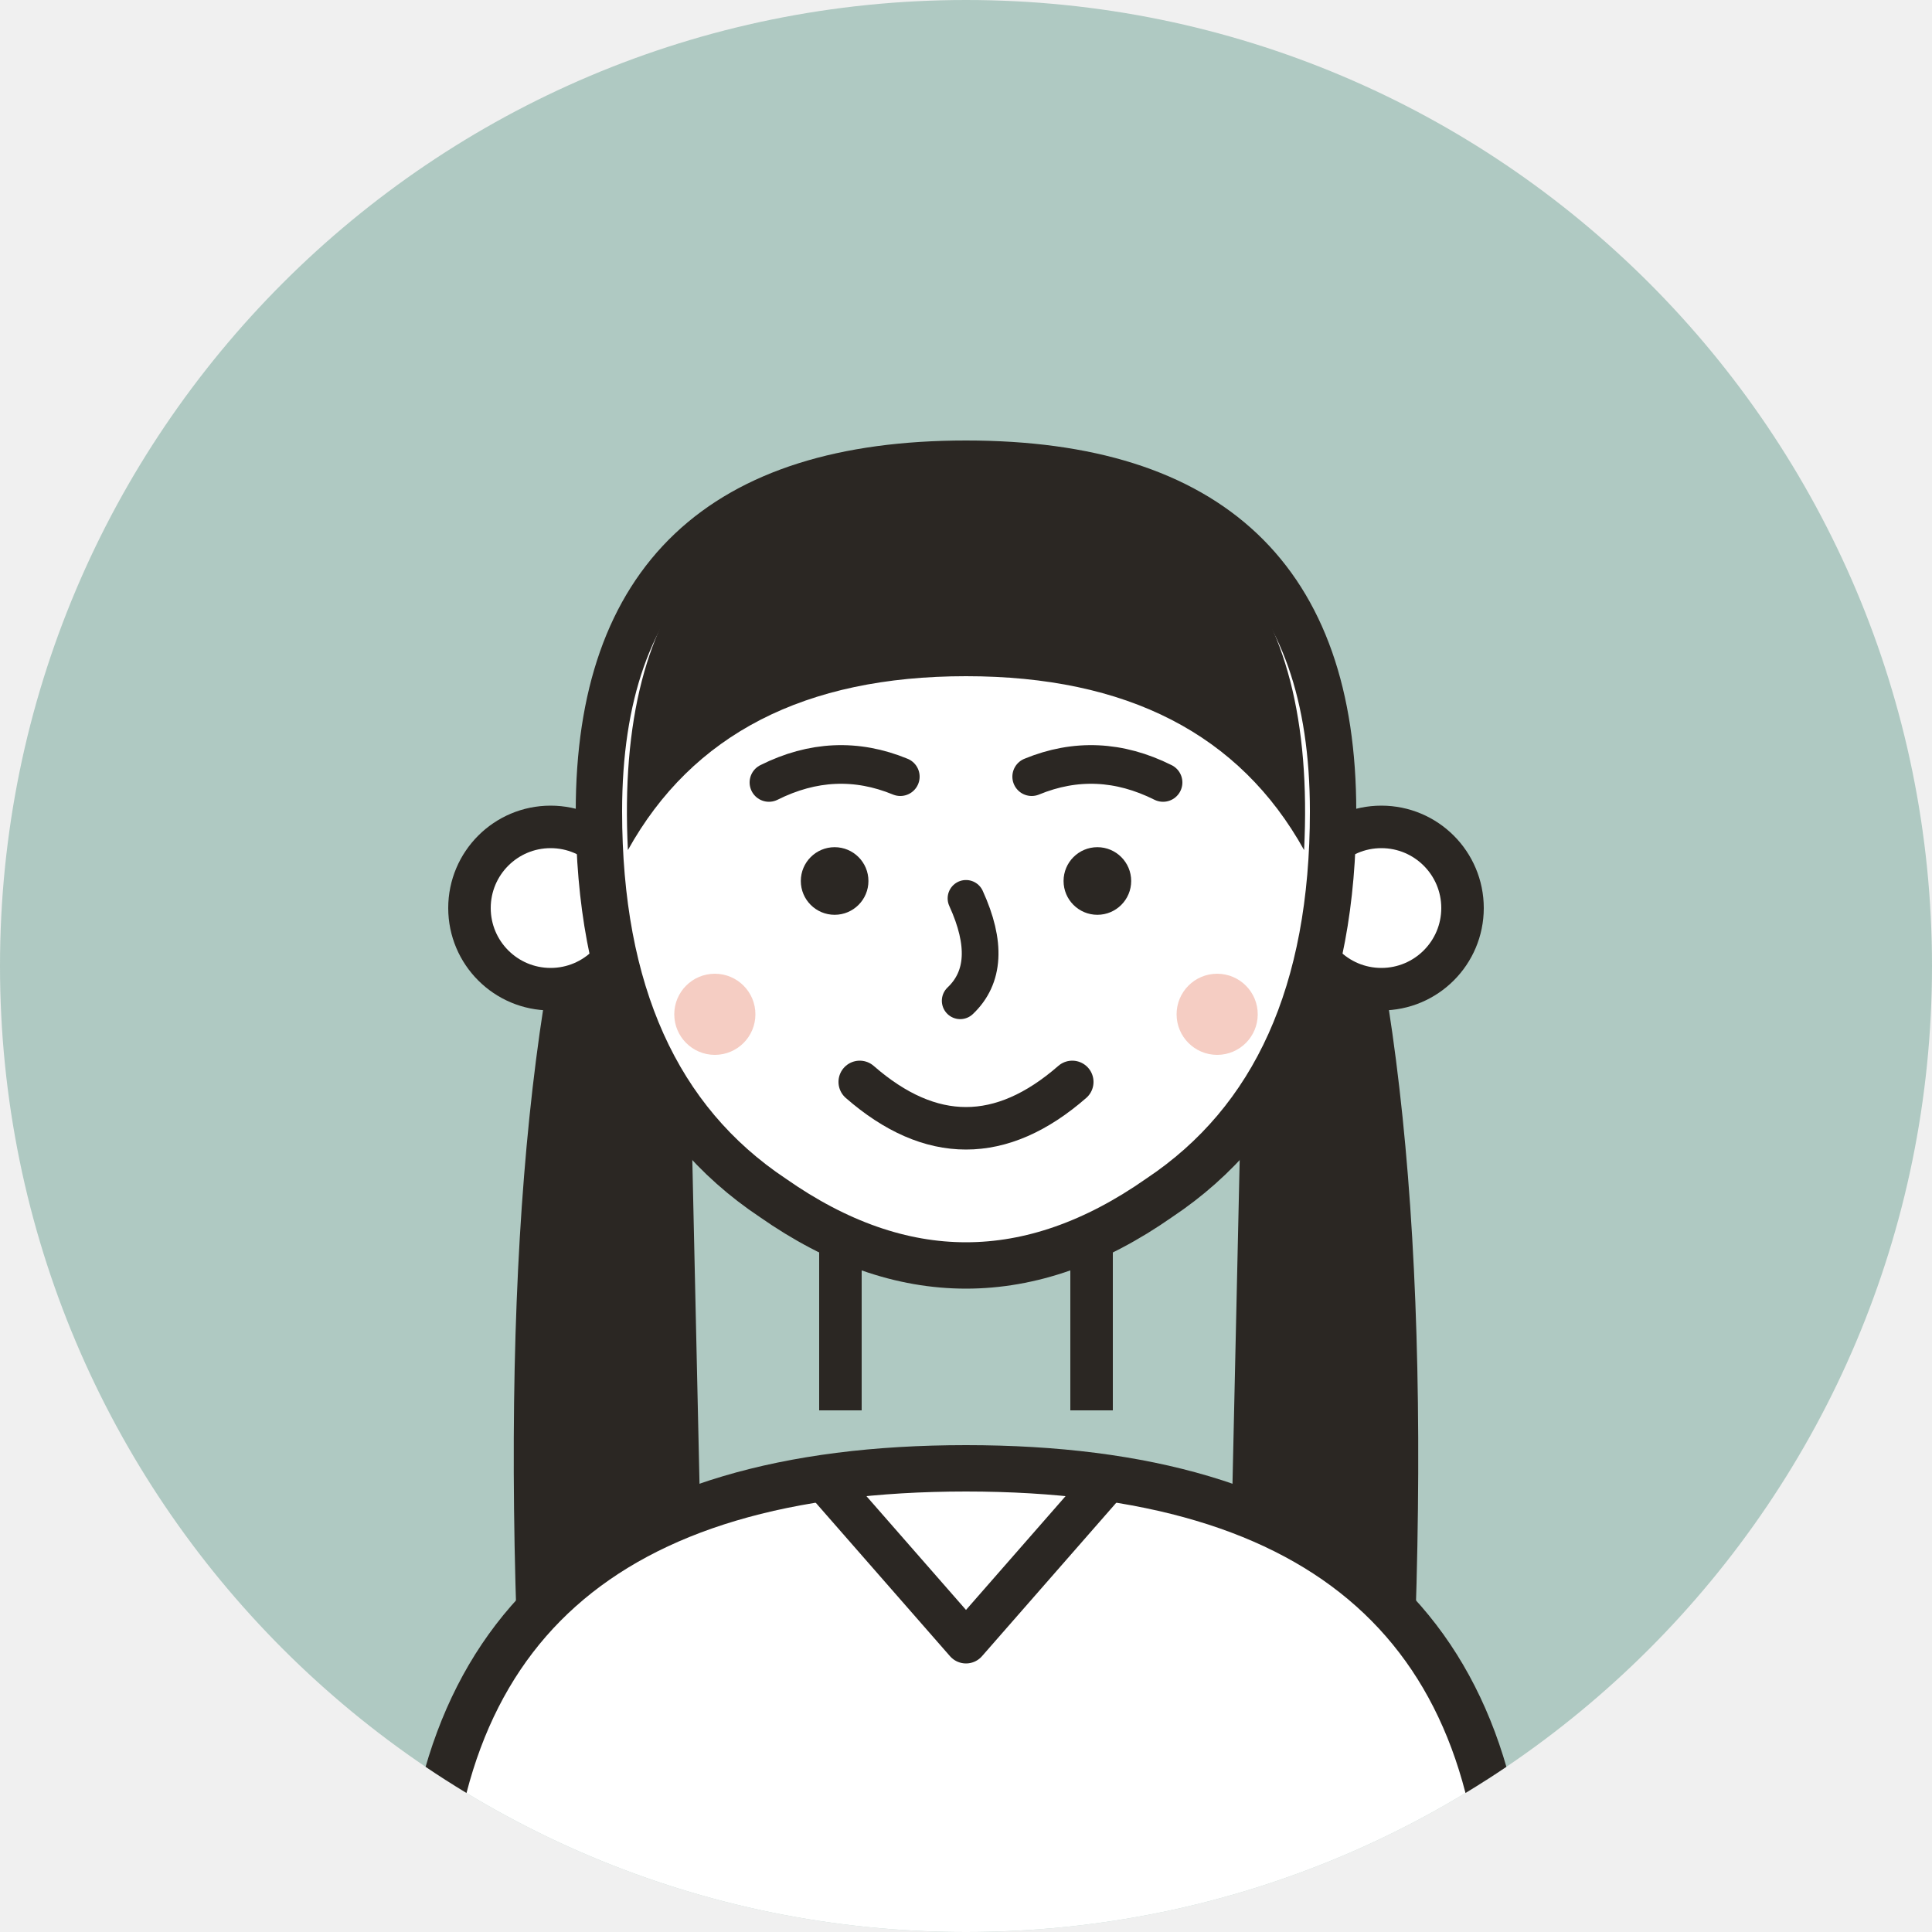
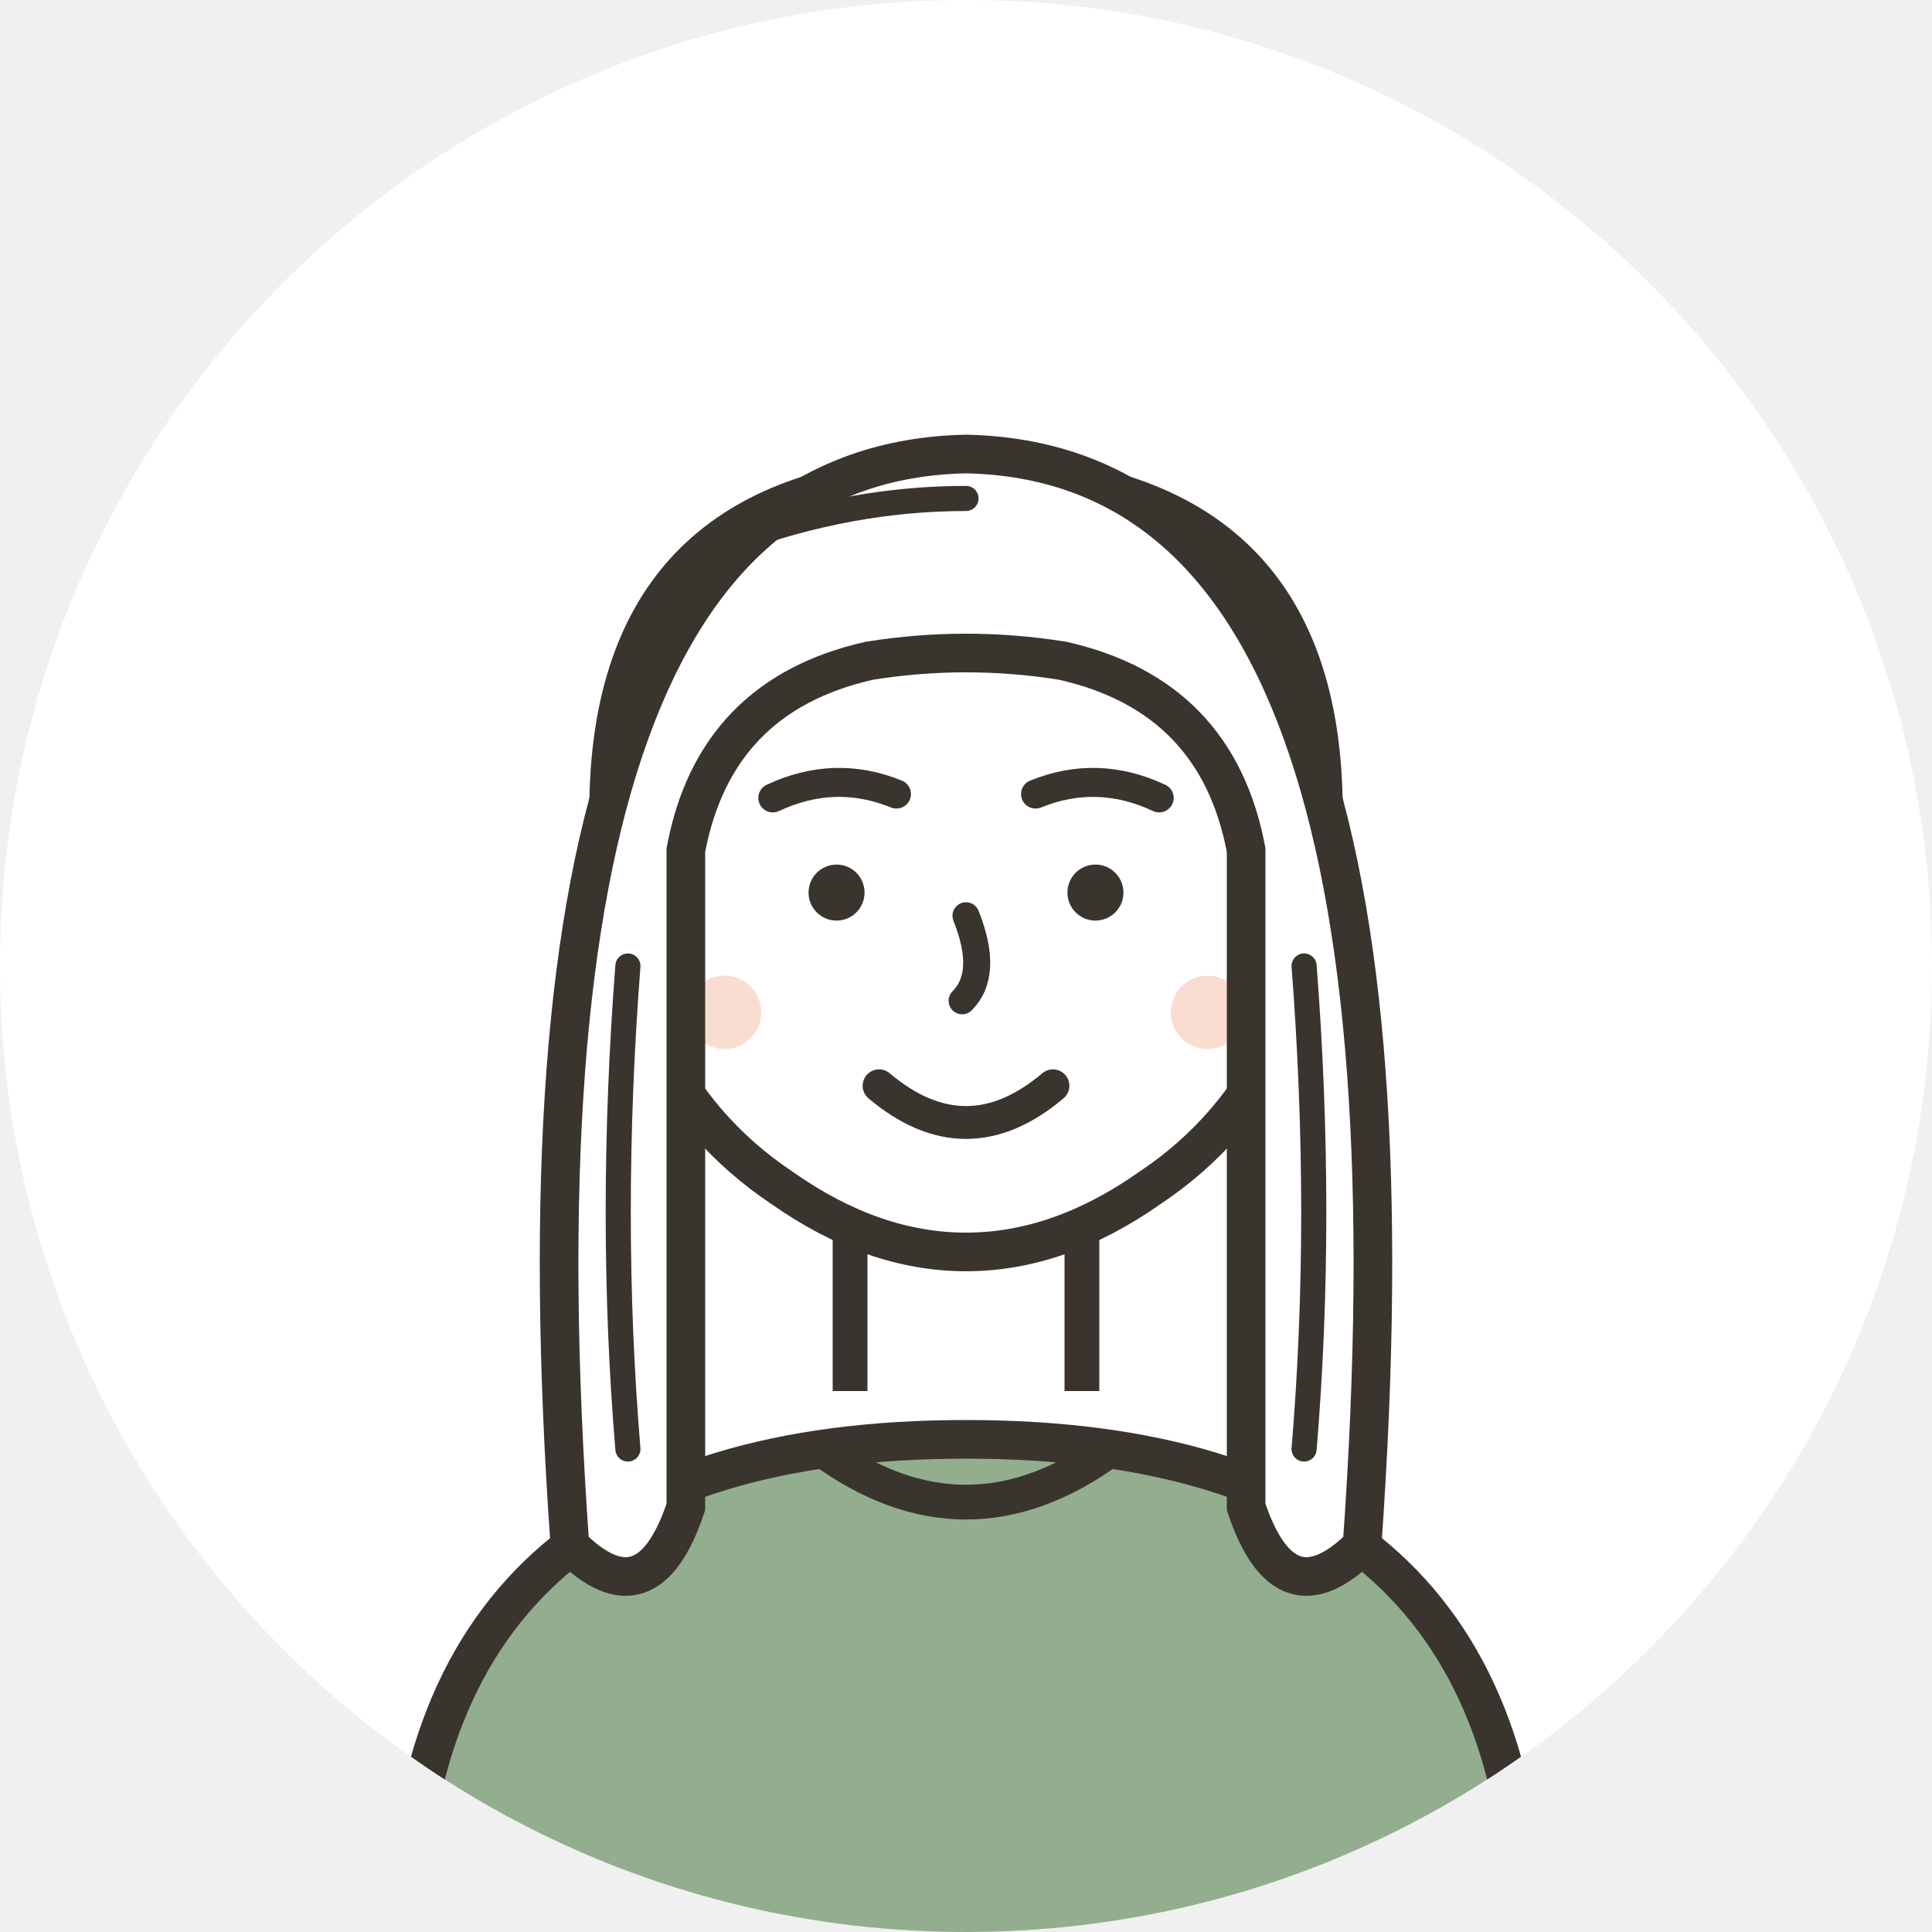
<svg xmlns="http://www.w3.org/2000/svg" viewBox="0 0 100 100">
-   <circle cx="50" cy="50" r="50" fill="#AFC9C2" />
+   <circle cx="50" cy="50" r="50" fill="#FFFFFF" />
  <defs>
    <clipPath id="c">
      <circle cx="50" cy="50" r="50" />
    </clipPath>
  </defs>
  <g clip-path="url(#c)">
-     <path d="M27 90 Q23.5 23.5 50 23 Q76.5 23.5 73 90 L63.5 90 L64.5 45 Q61 36.5 50 36.5 Q39 36.5 35.5 45 L36.5 90 Z" fill="#2B2723" />
-     <circle cx="28.5" cy="47" r="4.2" fill="#FFFFFF" stroke="#2B2723" stroke-width="2.2" />
-     <circle cx="71.5" cy="47" r="4.2" fill="#FFFFFF" stroke="#2B2723" stroke-width="2.2" />
-     <path d="M43.5 62 L43.5 73" stroke="#2B2723" stroke-width="2.2" />
-     <path d="M56.5 62 L56.5 73" stroke="#2B2723" stroke-width="2.2" />
-     <path d="M22 101 Q22 76 50 76 Q78 76 78 101" fill="#FFFFFF" stroke="#2B2723" stroke-width="2.4" />
-     <path d="M43 77 L50 85 L57 77" fill="none" stroke="#2B2723" stroke-width="2.2" stroke-linejoin="round" />
-     <path d="M31 42 Q31 24 50 24 Q69 24 69 42 Q69 56 60 62 Q55 65.5 50 65.5 Q45 65.5 40 62 Q31 56 31 42 Z" fill="#FFFFFF" stroke="#2B2723" stroke-width="2.4" />
-     <path d="M39.8 40.5 Q43.2 38.8 46.6 40.2" stroke="#2B2723" stroke-width="2" fill="none" stroke-linecap="round" />
-     <path d="M53.4 40.2 Q56.8 38.8 60.2 40.5" stroke="#2B2723" stroke-width="2" fill="none" stroke-linecap="round" />
-     <circle cx="43.2" cy="45.6" r="1.75" fill="#2B2723" />
-     <circle cx="56.8" cy="45.6" r="1.75" fill="#2B2723" />
-     <path d="M50 46.5 Q51.6 50 49.7 51.8" stroke="#2B2723" stroke-width="1.9" fill="none" stroke-linecap="round" />
-     <path d="M44.5 56 Q50 60.8 55.5 56" stroke="#2B2723" stroke-width="2.2" fill="none" stroke-linecap="round" />
-     <circle cx="37" cy="52.5" r="2.1" fill="#E8907A" opacity="0.45" />
-     <circle cx="63" cy="52.5" r="2.1" fill="#E8907A" opacity="0.45" />
-     <path d="M32.5 44 Q31.5 24 50 24 Q68.5 24 67.5 44 Q62.5 35 50 35 Q37.5 35 32.5 44 Z" fill="#2B2723" />
+     <path d="M21 101 Q21 74.5 50 74.5 Q79 74.5 79 101" fill="#93AE8E" stroke="#3A342E" stroke-width="2" />
+     <path d="M42.5 75 Q50 80.5 57.5 75" fill="none" stroke="#3A342E" stroke-width="1.8" stroke-linecap="round" />
+     <path d="M44 62 L44 72" stroke="#3A342E" stroke-width="1.8" />
+     <path d="M56 62 L56 72" stroke="#3A342E" stroke-width="1.8" />
+     <path d="M31.5 42 Q31.5 24.5 50 24.5 Q68.5 24.5 68.5 42 Q68.5 55.5 59.5 61.5 Q54.8 64.8 50 64.8 Q45.2 64.8 40.5 61.5 Q31.5 55.5 31.5 42 Z" fill="#FFFFFF" stroke="#3A342E" stroke-width="2" />
+     <path d="M40 41.3 Q43.2 39.8 46.4 41.1" stroke="#3A342E" stroke-width="1.5" fill="none" stroke-linecap="round" />
+     <path d="M53.6 41.1 Q56.8 39.8 60 41.3" stroke="#3A342E" stroke-width="1.5" fill="none" stroke-linecap="round" />
+     <circle cx="43.3" cy="46.2" r="1.45" fill="#3A342E" />
+     <circle cx="56.7" cy="46.2" r="1.45" fill="#3A342E" />
+     <path d="M50 47.4 Q51.2 50.4 49.8 51.8" stroke="#3A342E" stroke-width="1.4" fill="none" stroke-linecap="round" />
+     <path d="M45.5 56.2 Q50 60 54.5 56.2" stroke="#3A342E" stroke-width="1.7" fill="none" stroke-linecap="round" />
+     <circle cx="37.5" cy="52.4" r="1.9" fill="#F3A98C" opacity="0.4" />
+     <circle cx="62.5" cy="52.4" r="1.9" fill="#F3A98C" opacity="0.4" />
+     <path d="M29.5 80 Q25.5 24 50 23.5 Q74.5 24 70.5 80 Q66.5 84 64.5 78 L64.5 44 Q63 36 55 34.2 Q50 33.4 45 34.2 Q37 36 35.5 44 L35.5 78 Q33.5 84 29.5 80 Z" fill="#FFFFFF" stroke="#3A342E" stroke-width="2" />
+     <path d="M38 28 Q44 25.8 50 25.8" stroke="#3A342E" stroke-width="1.3" fill="none" stroke-linecap="round" />
+     <path d="M32.5 50 Q31.5 63 32.5 75" stroke="#3A342E" stroke-width="1.3" fill="none" stroke-linecap="round" />
+     <path d="M67.5 50 Q68.5 63 67.5 75" stroke="#3A342E" stroke-width="1.3" fill="none" stroke-linecap="round" />
  </g>
</svg>
